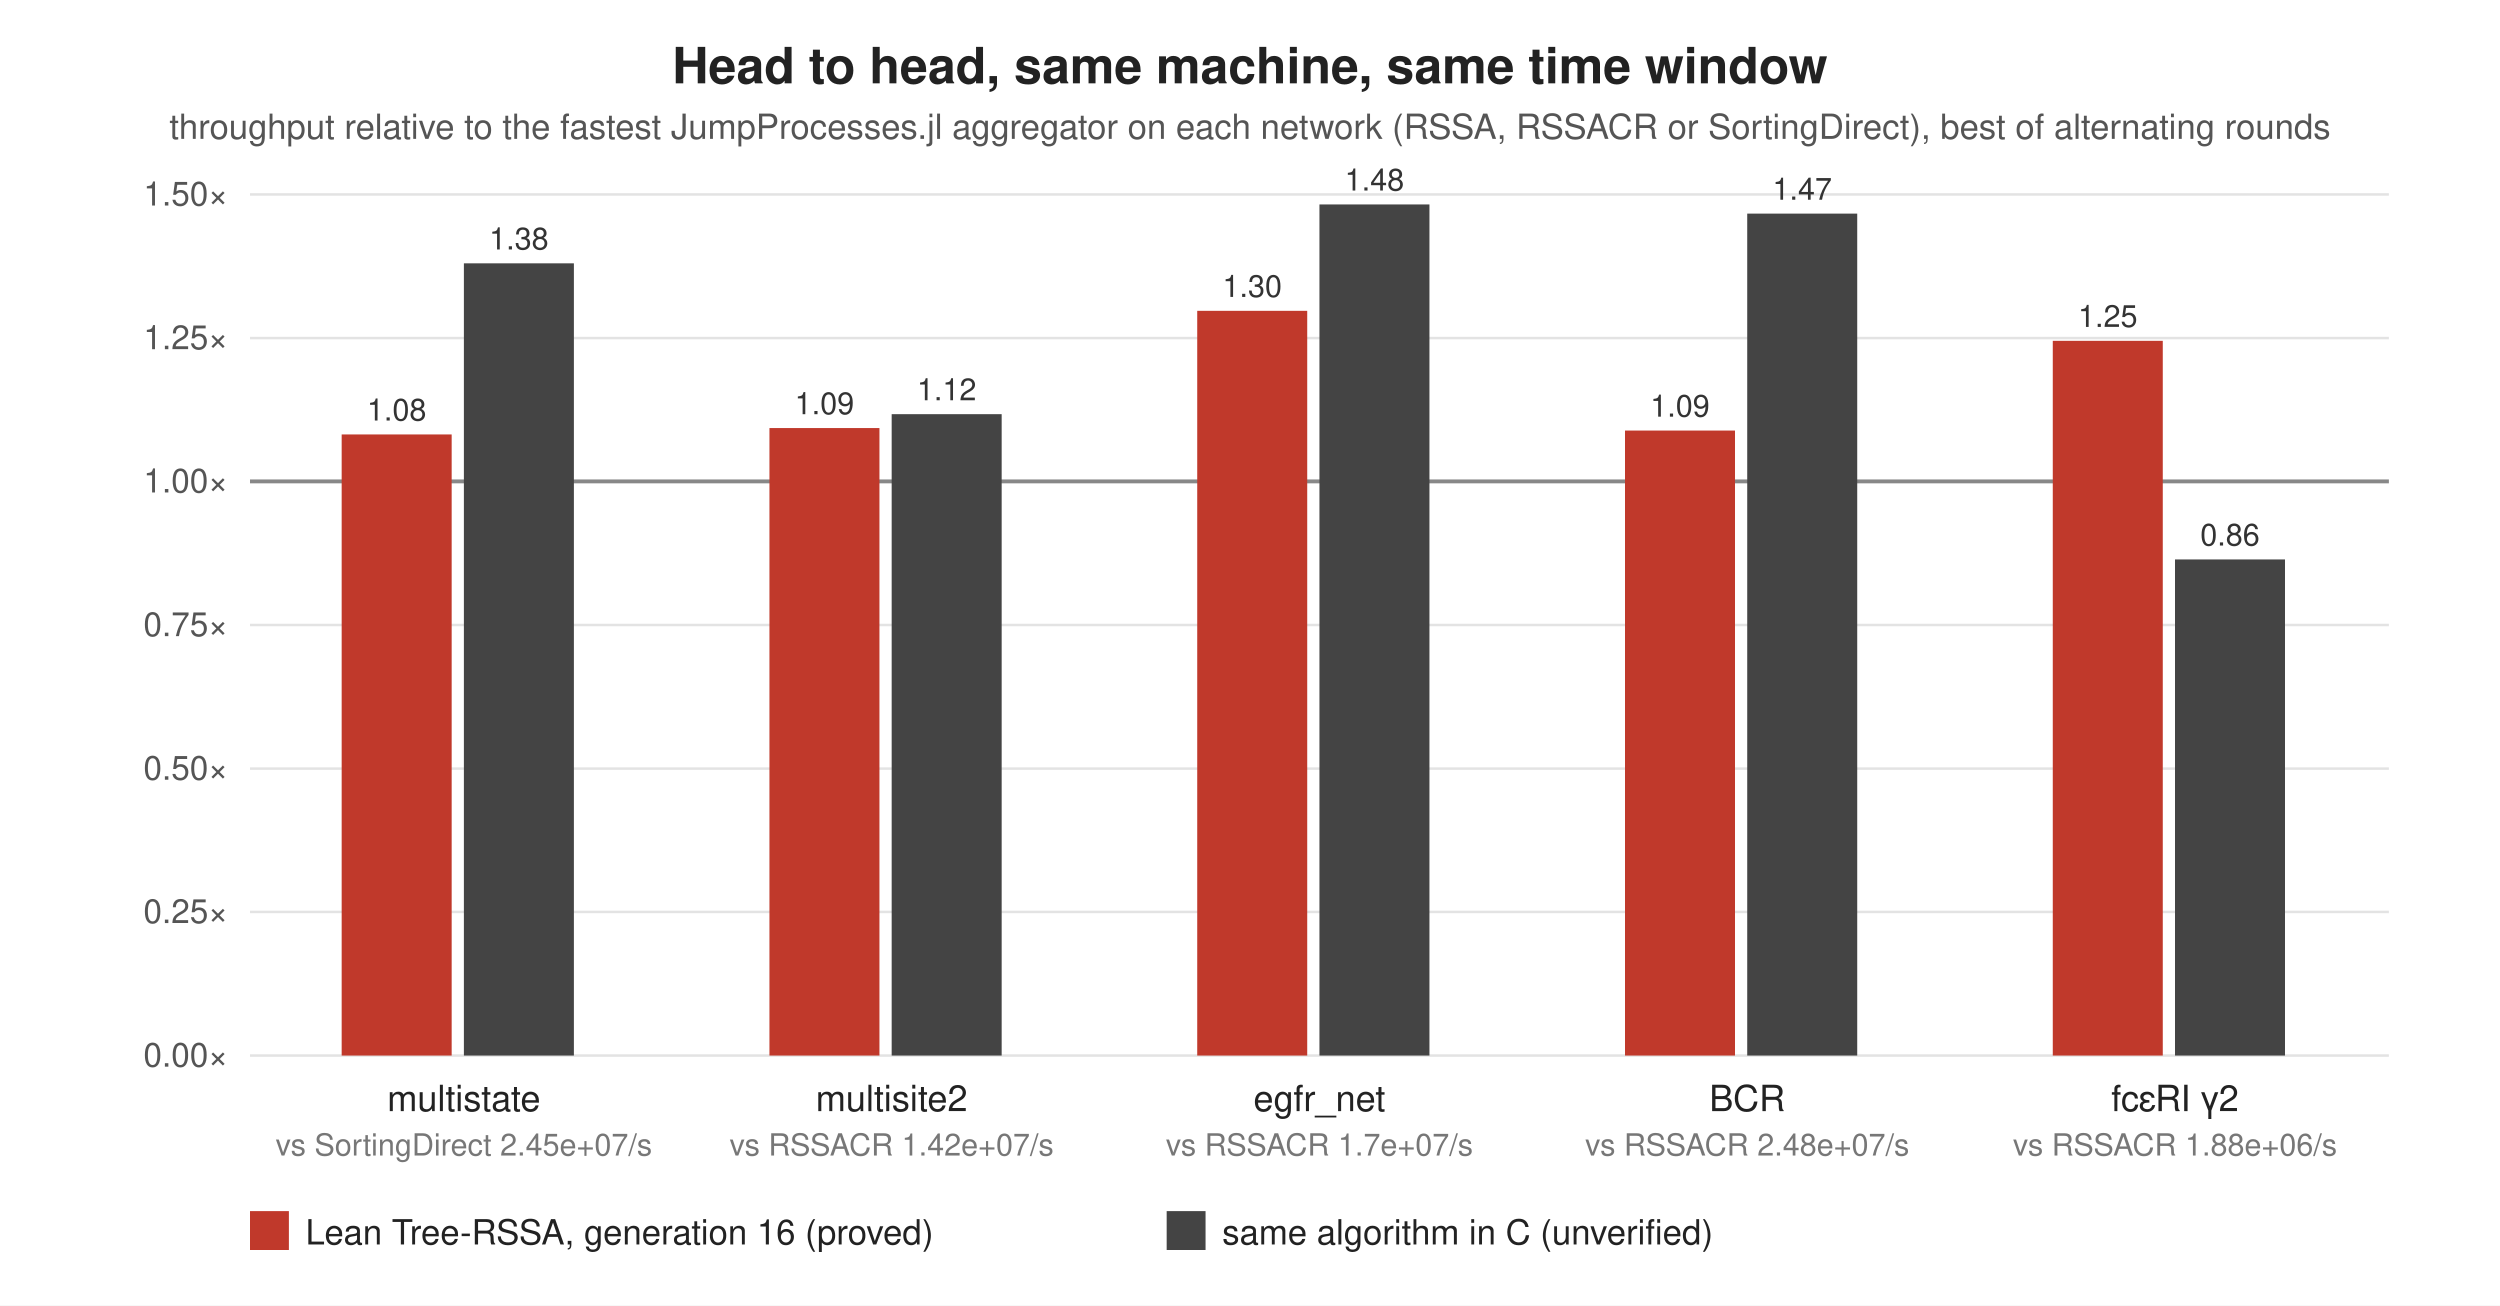
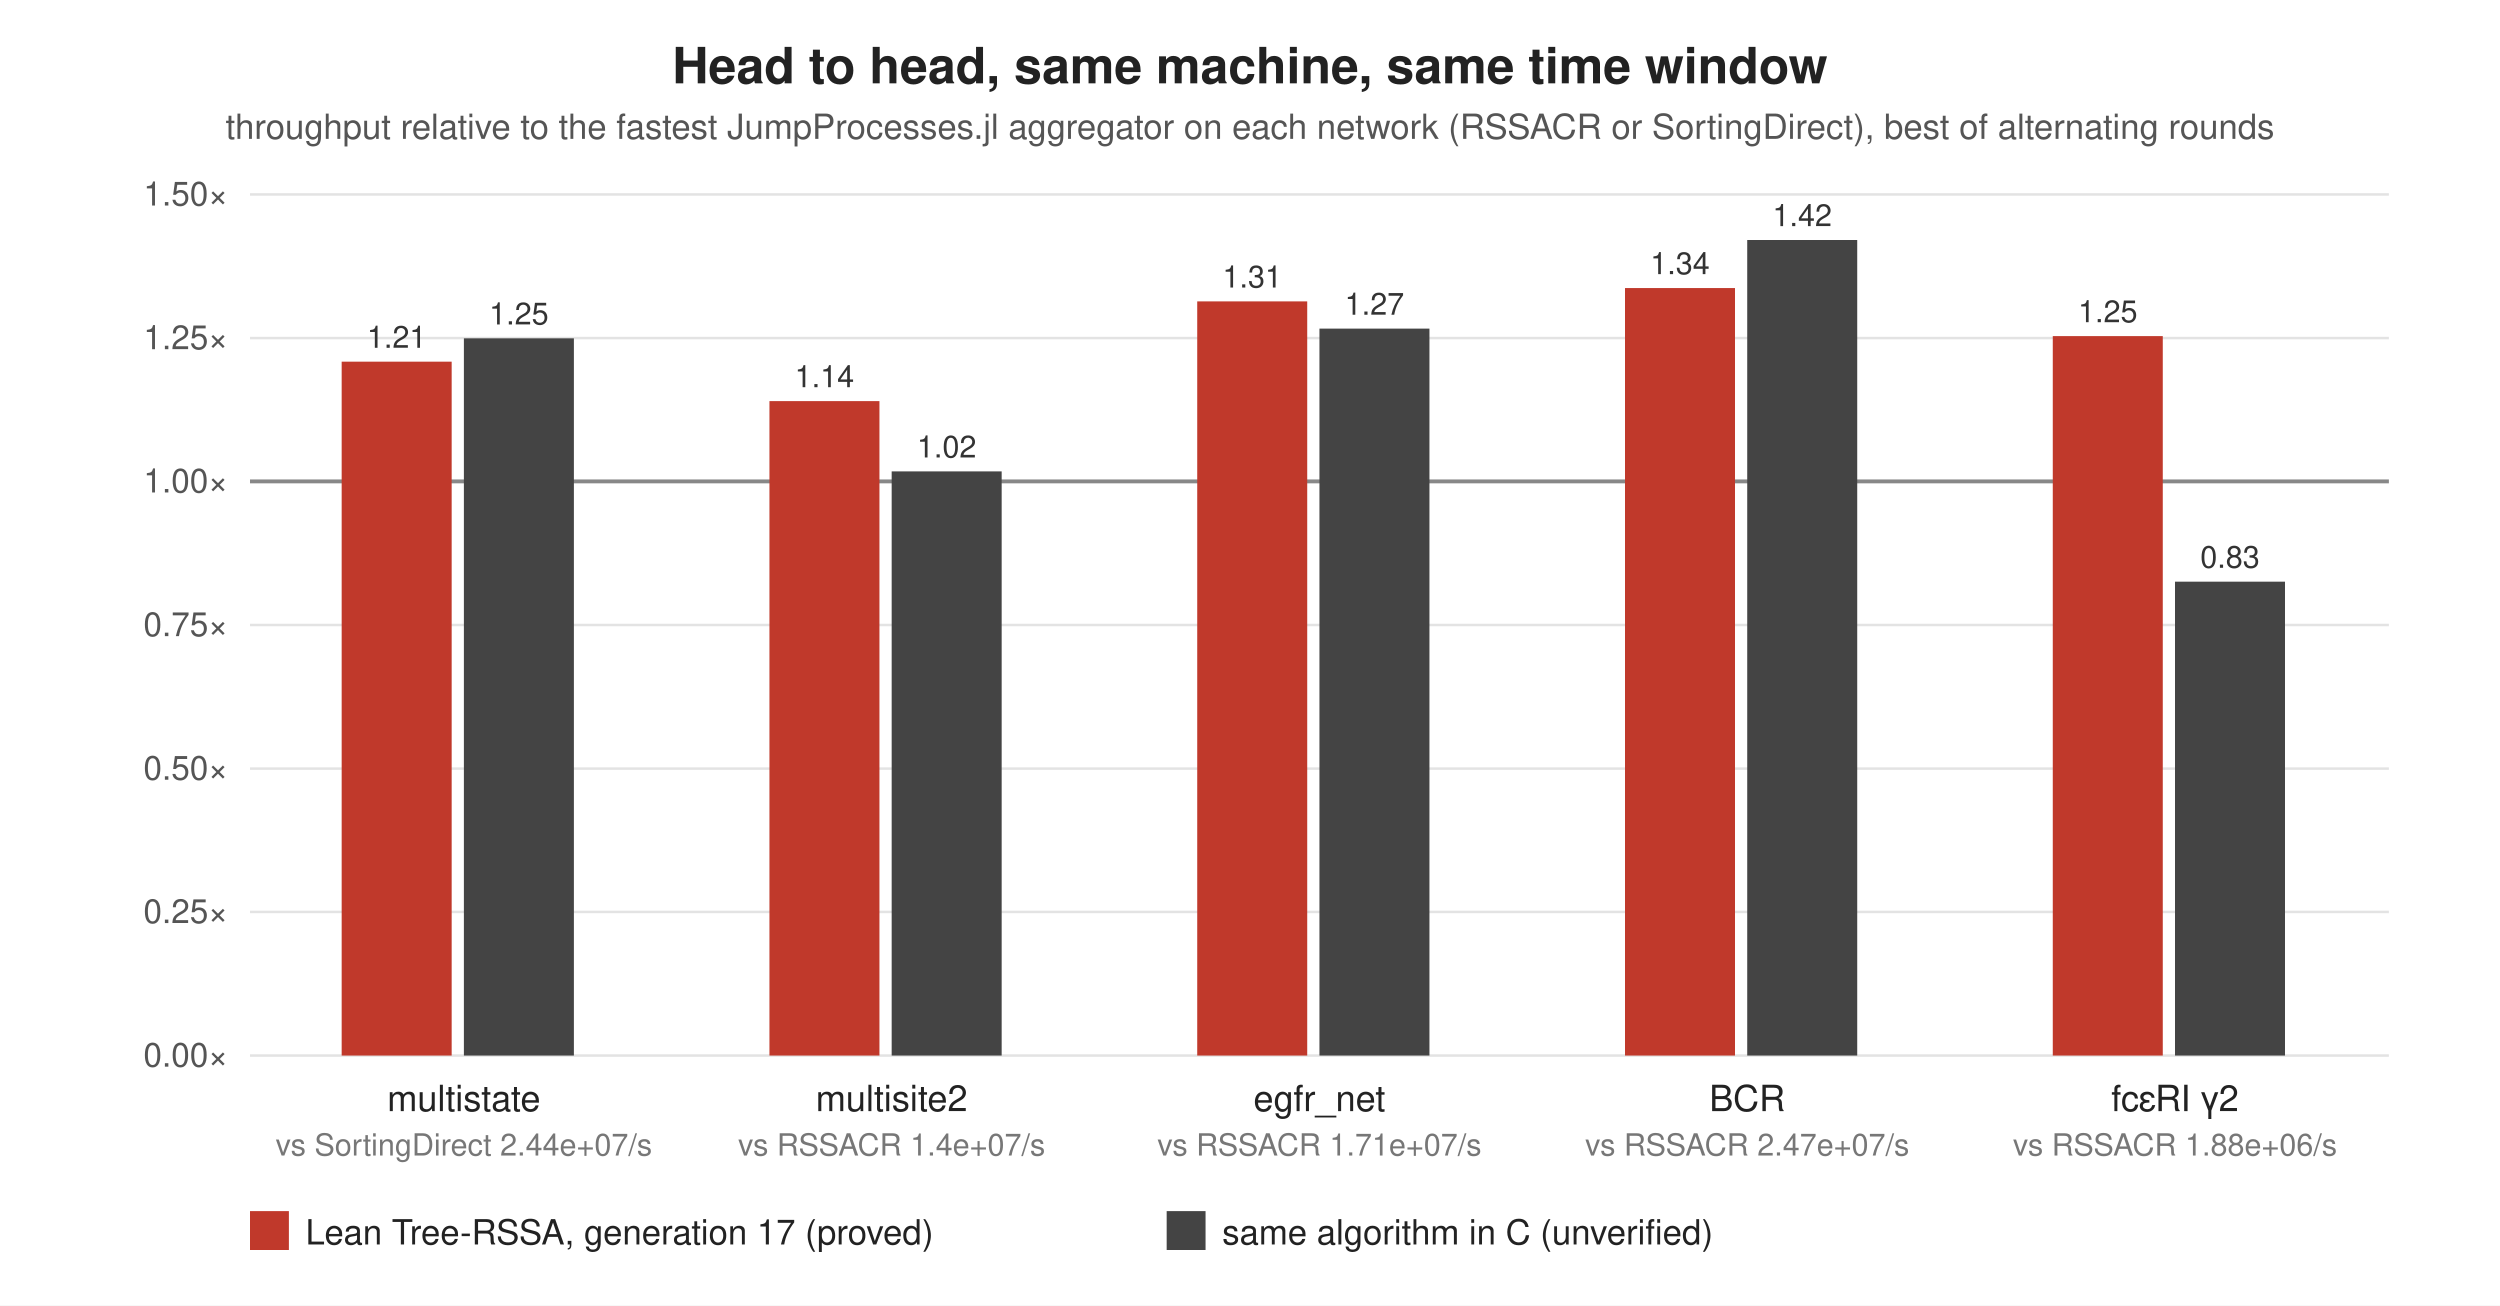
<svg xmlns="http://www.w3.org/2000/svg" viewBox="0 0 900 470" font-family="Helvetica, Arial, sans-serif">
  <rect width="900" height="470" fill="#ffffff" />
  <text x="450.0" y="30" text-anchor="middle" font-size="18" font-weight="bold" fill="#222">Head to head, same machine, same time window</text>
-   <text x="450.0" y="50" text-anchor="middle" font-size="12.5" fill="#555">throughput relative to the fastest JumpProcesses.jl aggregator on each network (RSSA, RSSACR or SortingDirect), best of alternating rounds</text>
+   <text x="450.0" y="50" text-anchor="middle" font-size="12.5" fill="#555">throughput relative to the fastest JumpProcesses.jl aggregator on each network (RSSACR or SortingDirect), best of alternating rounds</text>
  <line x1="90" x2="860" y1="380.0" y2="380.0" stroke="#e3e3e3" stroke-width="0.9" />
  <text x="82" y="384.0" text-anchor="end" font-size="12" fill="#555">0.00×</text>
  <line x1="90" x2="860" y1="328.3" y2="328.3" stroke="#e3e3e3" stroke-width="0.9" />
  <text x="82" y="332.3" text-anchor="end" font-size="12" fill="#555">0.25×</text>
  <line x1="90" x2="860" y1="276.7" y2="276.7" stroke="#e3e3e3" stroke-width="0.9" />
  <text x="82" y="280.7" text-anchor="end" font-size="12" fill="#555">0.50×</text>
  <line x1="90" x2="860" y1="225.0" y2="225.0" stroke="#e3e3e3" stroke-width="0.9" />
  <text x="82" y="229.0" text-anchor="end" font-size="12" fill="#555">0.75×</text>
  <line x1="90" x2="860" y1="173.3" y2="173.3" stroke="#888" stroke-width="1.4" />
  <text x="82" y="177.3" text-anchor="end" font-size="12" fill="#555">1.00×</text>
  <line x1="90" x2="860" y1="121.7" y2="121.7" stroke="#e3e3e3" stroke-width="0.9" />
  <text x="82" y="125.7" text-anchor="end" font-size="12" fill="#555">1.25×</text>
  <line x1="90" x2="860" y1="70.0" y2="70.0" stroke="#e3e3e3" stroke-width="0.9" />
  <text x="82" y="74.0" text-anchor="end" font-size="12" fill="#555">1.50×</text>
-   <rect x="123.0" y="156.4" width="39.6" height="223.6" fill="#c0392b" />
-   <text x="142.8" y="151.4" text-anchor="middle" font-size="11" fill="#333">1.08</text>
-   <rect x="167.0" y="94.8" width="39.6" height="285.2" fill="#444444" />
-   <text x="186.8" y="89.8" text-anchor="middle" font-size="11" fill="#333">1.38</text>
+   <rect x="123.0" y="130.2" width="39.6" height="249.8" fill="#c0392b" />
+   <text x="142.8" y="125.2" text-anchor="middle" font-size="11" fill="#333">1.21</text>
+   <rect x="167.0" y="121.8" width="39.6" height="258.2" fill="#444444" />
+   <text x="186.8" y="116.8" text-anchor="middle" font-size="11" fill="#333">1.25</text>
  <text x="167.0" y="400" text-anchor="middle" font-size="13" fill="#222">multistate</text>
-   <text x="167.0" y="416" text-anchor="middle" font-size="11" fill="#777">vs SortingDirect 2.45e+07/s</text>
-   <rect x="277.0" y="154.1" width="39.6" height="225.9" fill="#c0392b" />
-   <text x="296.8" y="149.1" text-anchor="middle" font-size="11" fill="#333">1.09</text>
-   <rect x="321.0" y="149.1" width="39.6" height="230.9" fill="#444444" />
-   <text x="340.8" y="144.1" text-anchor="middle" font-size="11" fill="#333">1.12</text>
+   <text x="167.0" y="416" text-anchor="middle" font-size="11" fill="#777">vs SortingDirect 2.44e+07/s</text>
+   <rect x="277.0" y="144.4" width="39.6" height="235.6" fill="#c0392b" />
+   <text x="296.8" y="139.4" text-anchor="middle" font-size="11" fill="#333">1.14</text>
+   <rect x="321.0" y="169.7" width="39.6" height="210.3" fill="#444444" />
+   <text x="340.8" y="164.7" text-anchor="middle" font-size="11" fill="#333">1.02</text>
  <text x="321.0" y="400" text-anchor="middle" font-size="13" fill="#222">multisite2</text>
-   <text x="321.0" y="416" text-anchor="middle" font-size="11" fill="#777">vs RSSACR 1.42e+07/s</text>
-   <rect x="431.0" y="111.9" width="39.6" height="268.1" fill="#c0392b" />
-   <text x="450.8" y="106.9" text-anchor="middle" font-size="11" fill="#333">1.30</text>
-   <rect x="475.0" y="73.6" width="39.6" height="306.4" fill="#444444" />
-   <text x="494.8" y="68.6" text-anchor="middle" font-size="11" fill="#333">1.48</text>
+   <text x="321.0" y="416" text-anchor="middle" font-size="11" fill="#777">vs RSSACR 1.4e+07/s</text>
+   <rect x="431.0" y="108.5" width="39.6" height="271.5" fill="#c0392b" />
+   <text x="450.8" y="103.5" text-anchor="middle" font-size="11" fill="#333">1.31</text>
+   <rect x="475.0" y="118.3" width="39.6" height="261.7" fill="#444444" />
+   <text x="494.8" y="113.3" text-anchor="middle" font-size="11" fill="#333">1.27</text>
  <text x="475.0" y="400" text-anchor="middle" font-size="13" fill="#222">egfr_net</text>
-   <text x="475.0" y="416" text-anchor="middle" font-size="11" fill="#777">vs RSSACR 1.7e+07/s</text>
-   <rect x="585.0" y="155.0" width="39.6" height="225.0" fill="#c0392b" />
-   <text x="604.8" y="150.0" text-anchor="middle" font-size="11" fill="#333">1.09</text>
-   <rect x="629.0" y="76.9" width="39.6" height="303.1" fill="#444444" />
-   <text x="648.8" y="71.9" text-anchor="middle" font-size="11" fill="#333">1.47</text>
+   <text x="475.0" y="416" text-anchor="middle" font-size="11" fill="#777">vs RSSACR 1.71e+07/s</text>
+   <rect x="585.0" y="103.7" width="39.6" height="276.3" fill="#c0392b" />
+   <text x="604.8" y="98.7" text-anchor="middle" font-size="11" fill="#333">1.34</text>
+   <rect x="629.0" y="86.4" width="39.6" height="293.6" fill="#444444" />
+   <text x="648.8" y="81.4" text-anchor="middle" font-size="11" fill="#333">1.42</text>
  <text x="629.0" y="400" text-anchor="middle" font-size="13" fill="#222">BCR</text>
-   <text x="629.0" y="416" text-anchor="middle" font-size="11" fill="#777">vs RSSACR 2.48e+07/s</text>
-   <rect x="739.0" y="122.7" width="39.6" height="257.3" fill="#c0392b" />
-   <text x="758.8" y="117.7" text-anchor="middle" font-size="11" fill="#333">1.25</text>
-   <rect x="783.0" y="201.4" width="39.6" height="178.6" fill="#444444" />
-   <text x="802.8" y="196.4" text-anchor="middle" font-size="11" fill="#333">0.86</text>
+   <text x="629.0" y="416" text-anchor="middle" font-size="11" fill="#777">vs RSSACR 2.47e+07/s</text>
+   <rect x="739.0" y="121.0" width="39.6" height="259.0" fill="#c0392b" />
+   <text x="758.8" y="116.0" text-anchor="middle" font-size="11" fill="#333">1.25</text>
+   <rect x="783.0" y="209.4" width="39.6" height="170.6" fill="#444444" />
+   <text x="802.8" y="204.4" text-anchor="middle" font-size="11" fill="#333">0.83</text>
  <text x="783.0" y="400" text-anchor="middle" font-size="13" fill="#222">fcεRI γ2</text>
  <text x="783.0" y="416" text-anchor="middle" font-size="11" fill="#777">vs RSSACR 1.88e+06/s</text>
  <rect x="90" y="436" width="14" height="14" fill="#c0392b" />
-   <text x="110" y="448" font-size="12.5" fill="#222">Lean Tree-RSSA, generation 16 (proved)</text>
+   <text x="110" y="448" font-size="12.5" fill="#222">Lean Tree-RSSA, generation 17 (proved)</text>
  <rect x="420" y="436" width="14" height="14" fill="#444444" />
  <text x="440" y="448" font-size="12.5" fill="#222">same algorithm in C (unverified)</text>
</svg>
